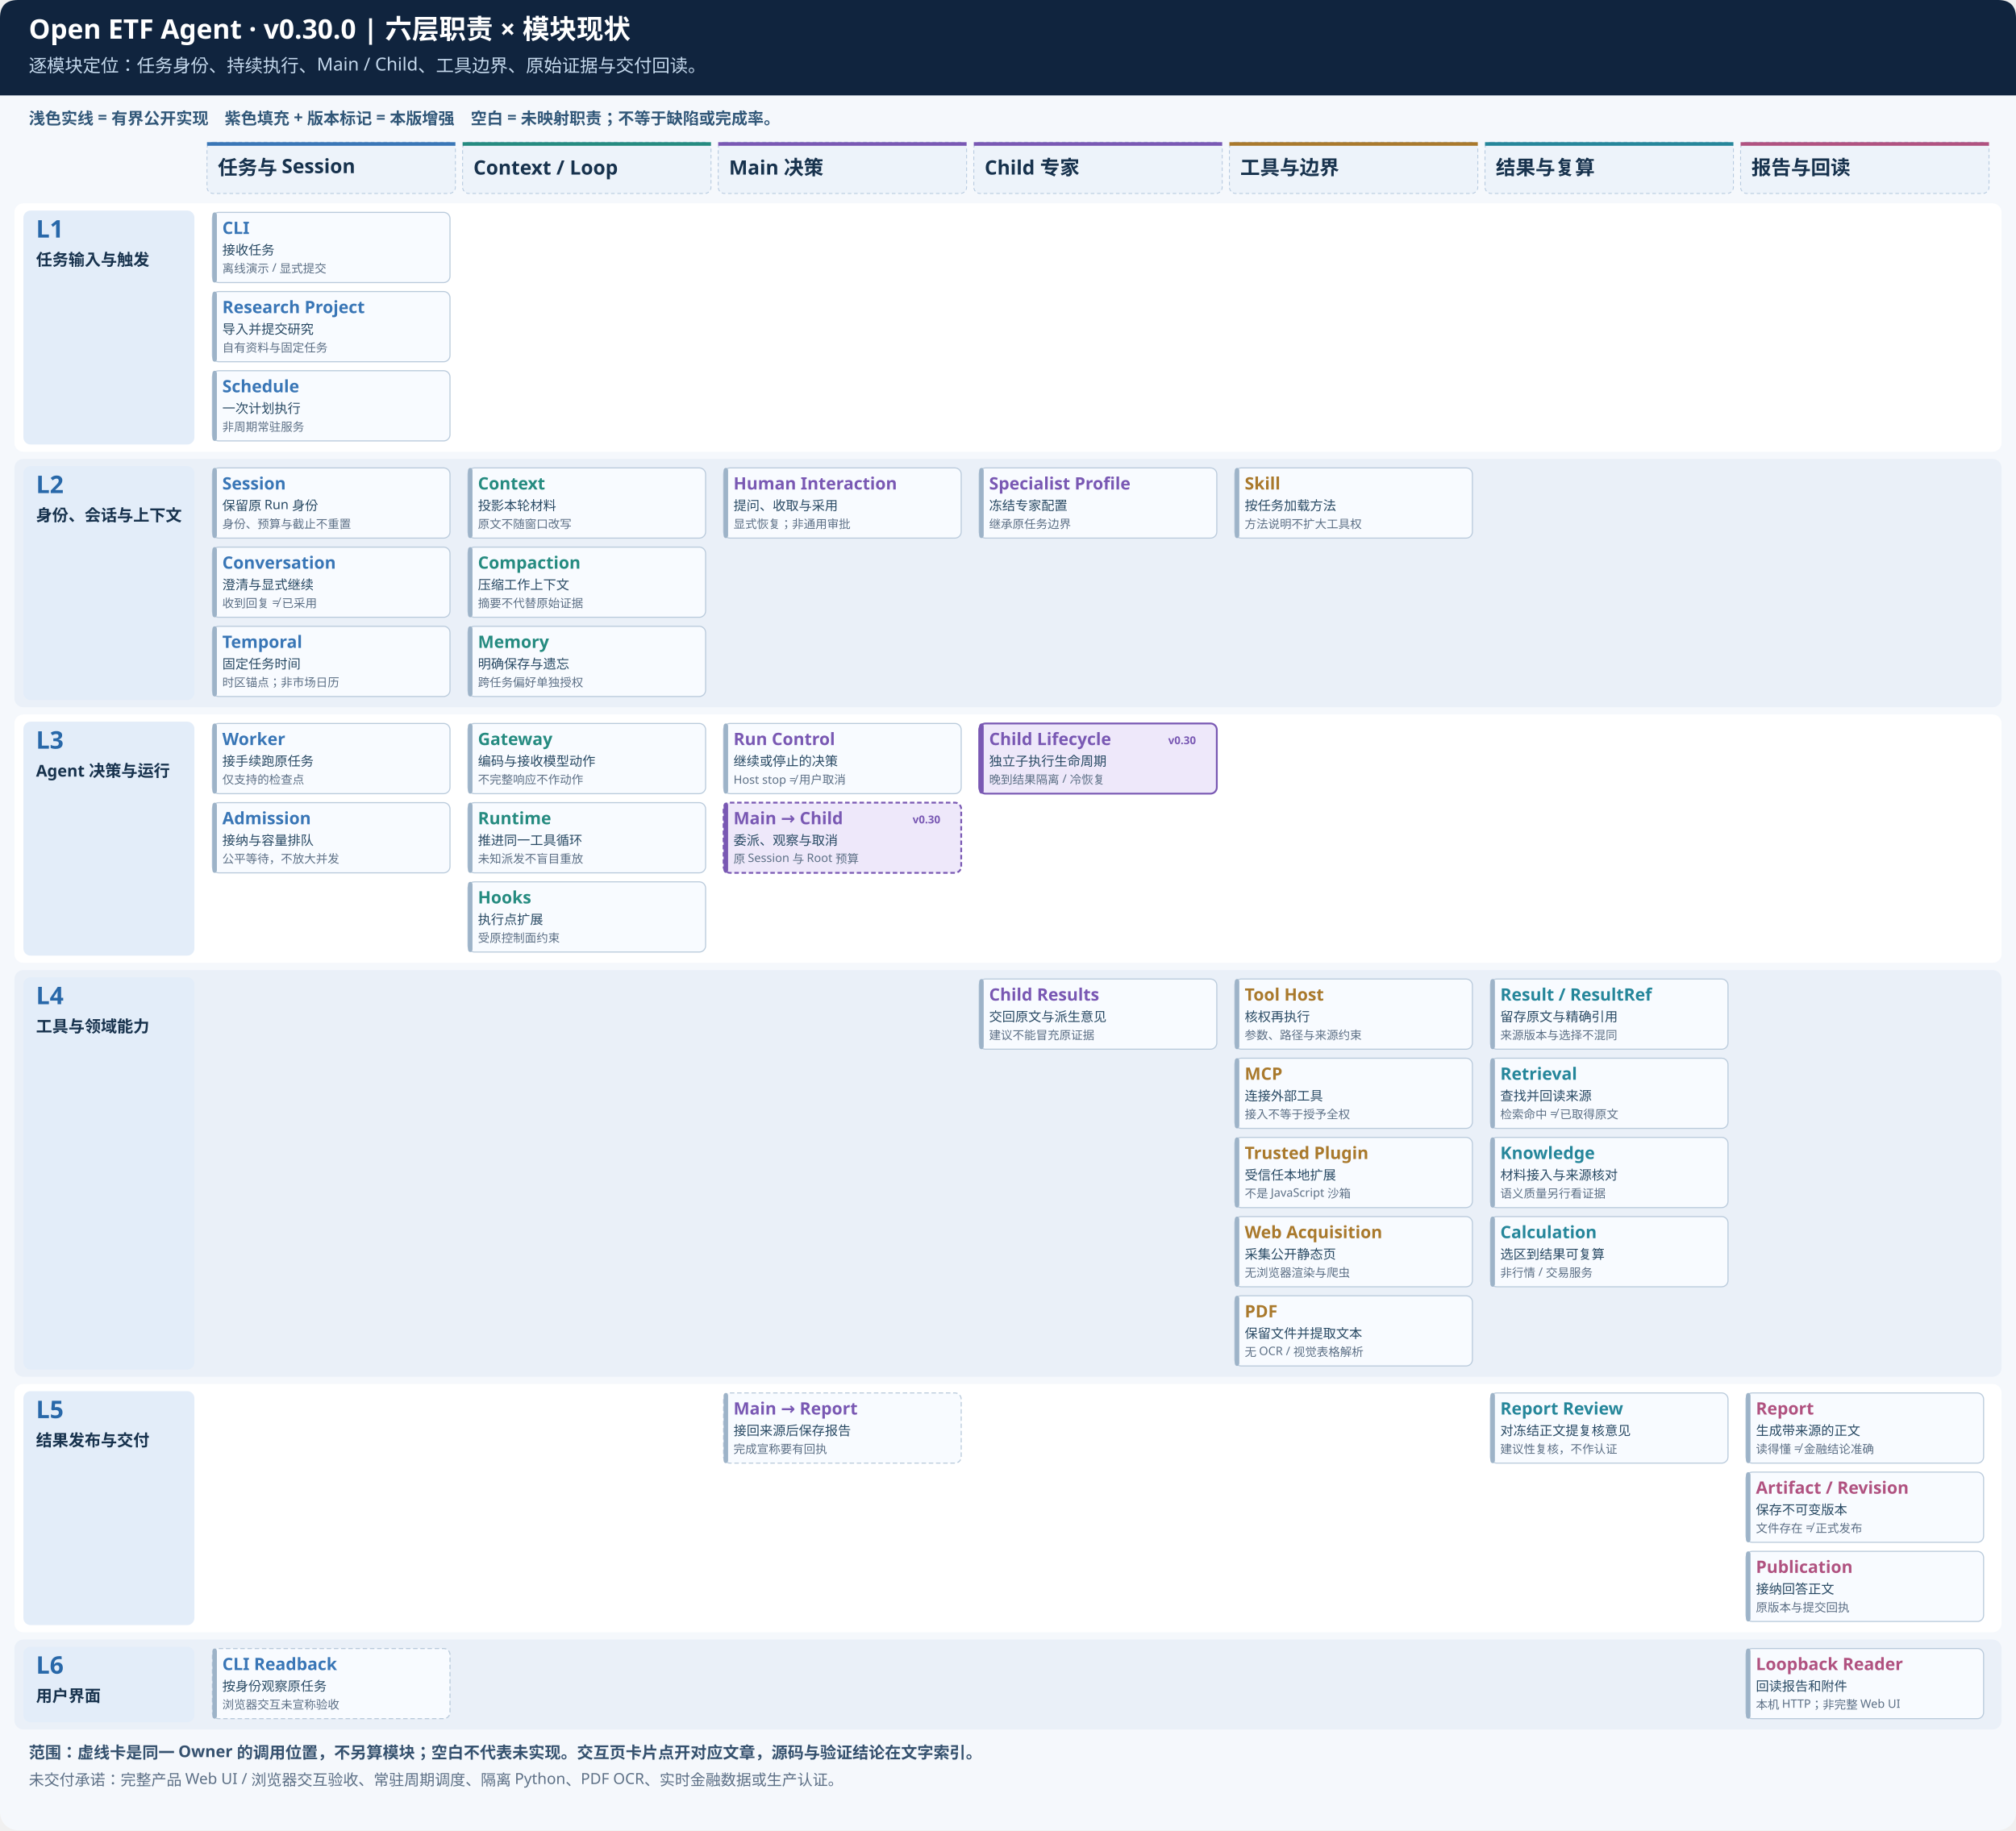
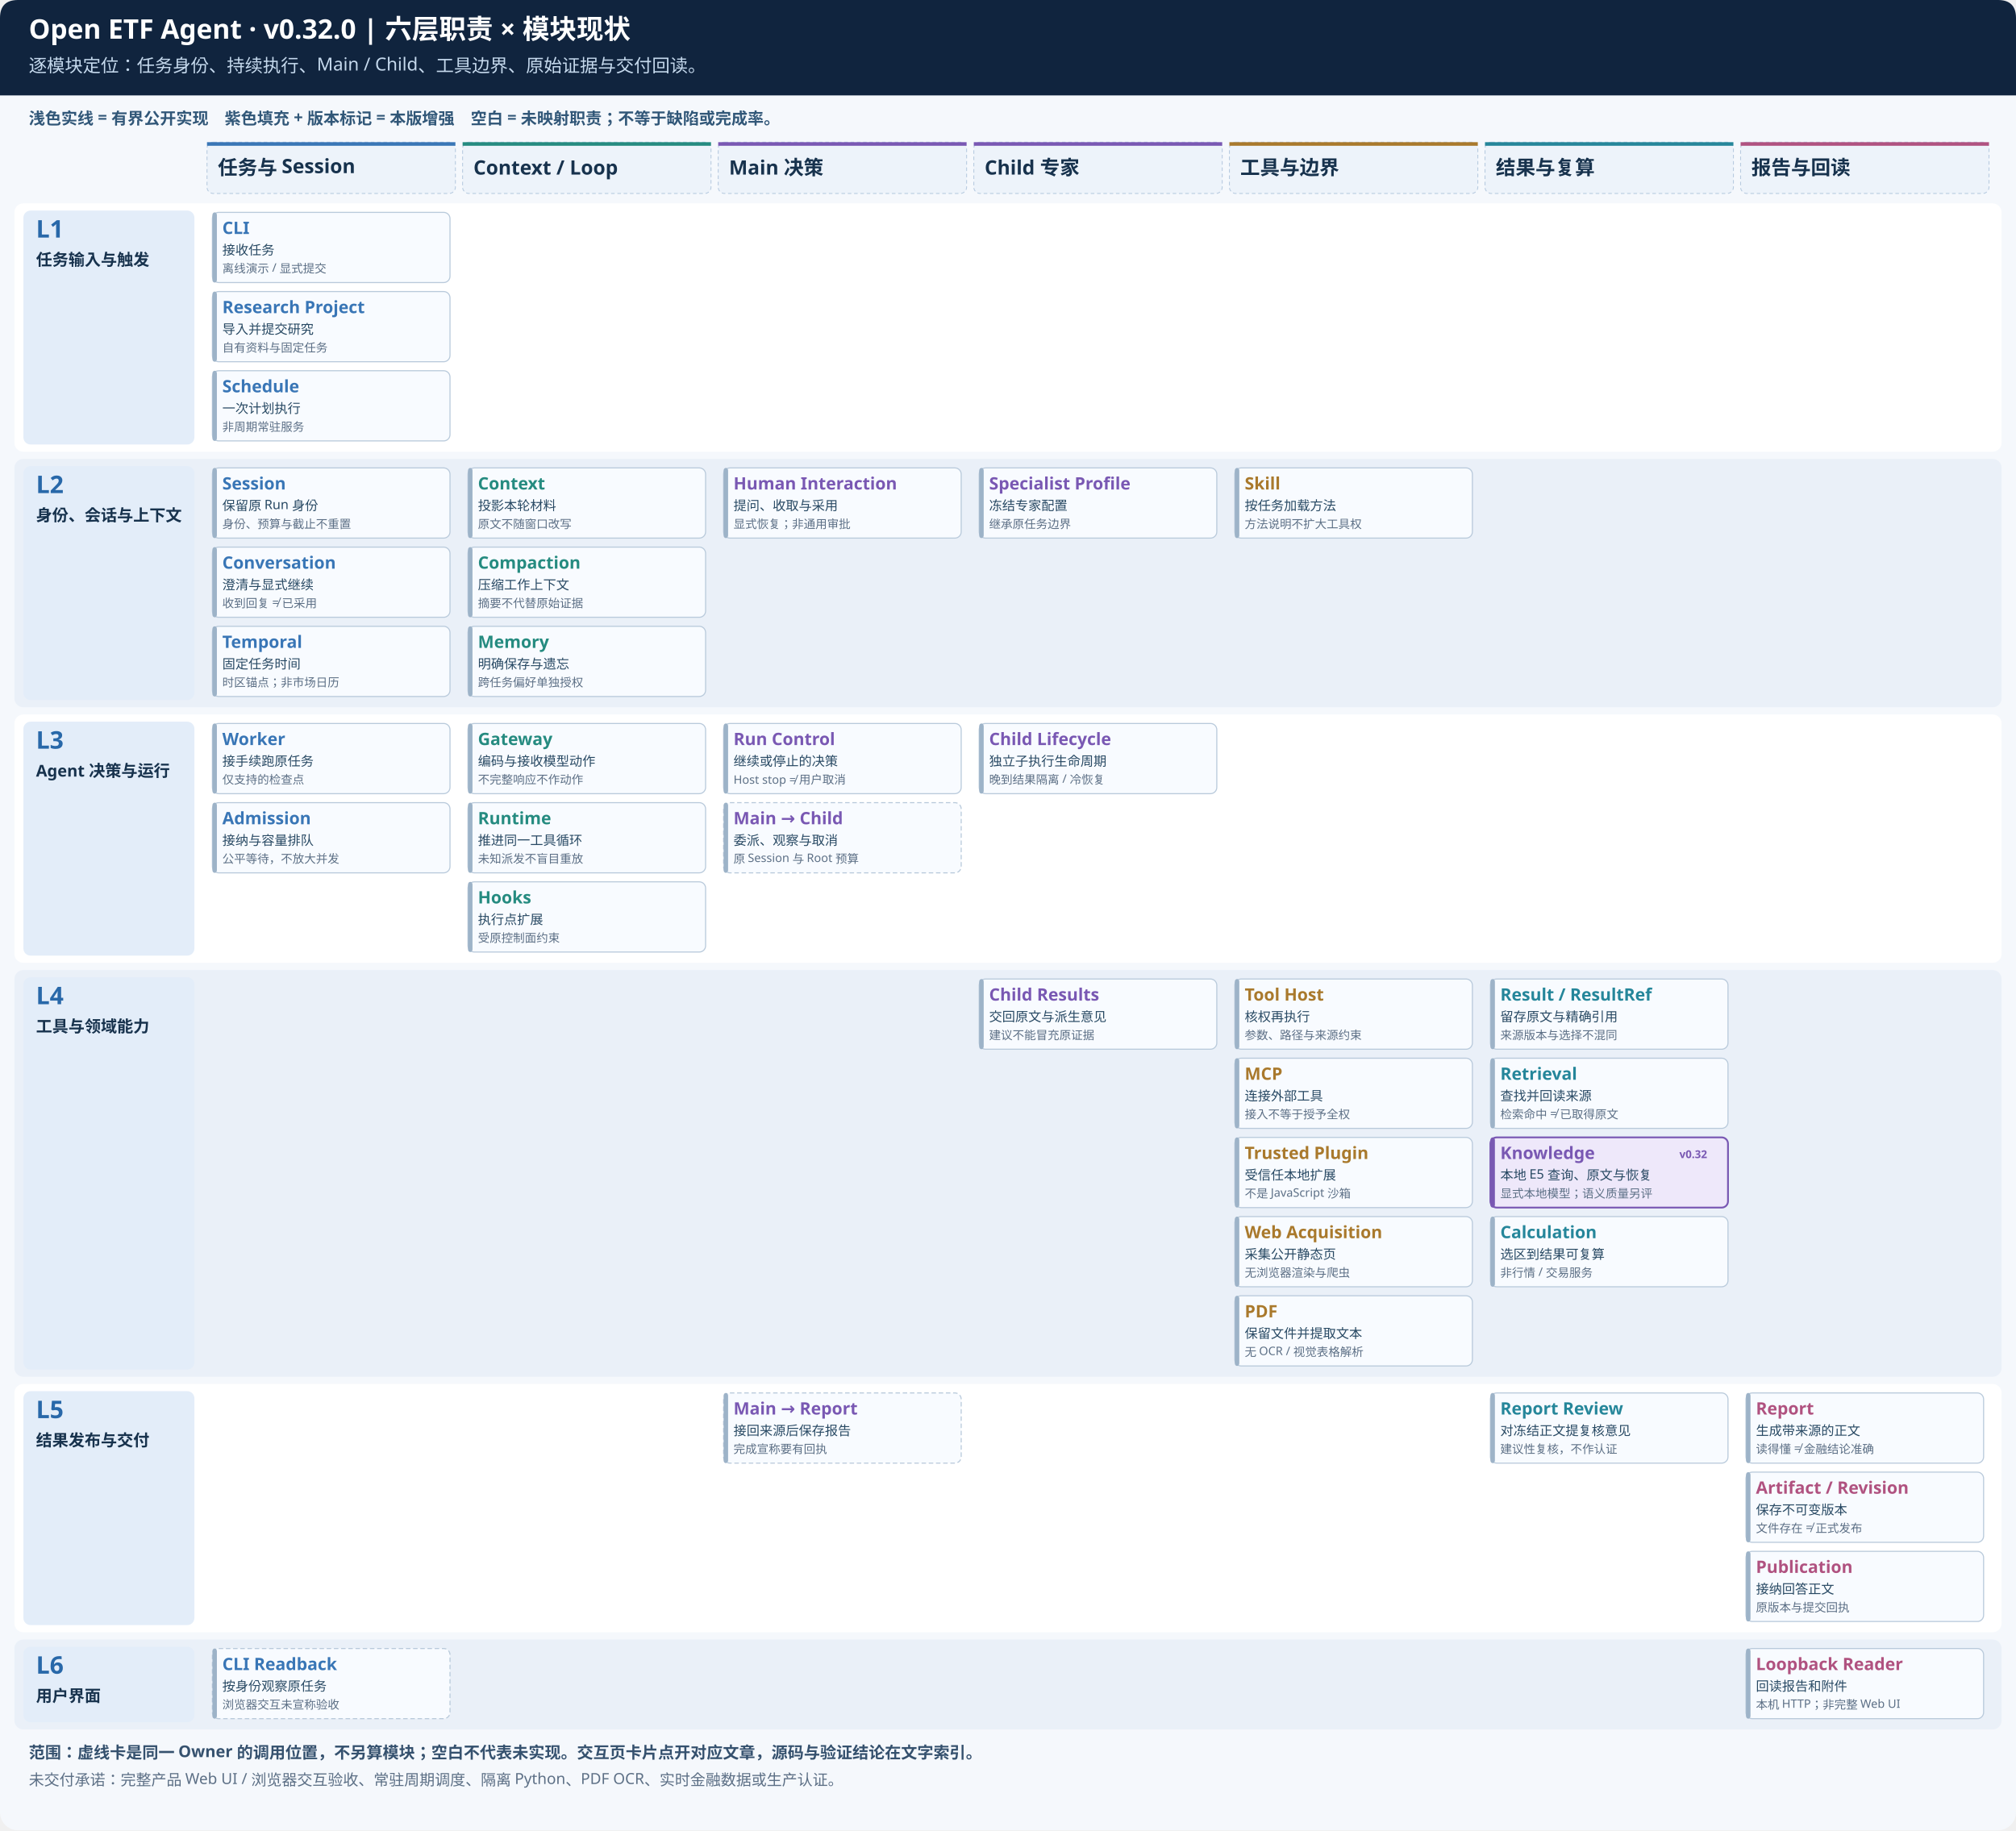
<svg xmlns="http://www.w3.org/2000/svg" width="2240" height="2034" viewBox="0 0 2240 2034" role="img" aria-labelledby="title desc">
  <rect width="2240" height="2034" rx="20" fill="#f5f8fc" />
  <path d="M20 0h2200q20 0 20 20v86H0V20Q0 0 20 0" fill="#10243e" />
  <g font-family="system-ui, sans-serif">
-     <text x="32" y="43" font-size="30" fill="#fff" font-weight="700">Open ETF Agent · v0.30.0 | 六层职责 × 模块现状</text>
+     <text x="32" y="43" font-size="30" fill="#fff" font-weight="700">Open ETF Agent · v0.32.0 | 六层职责 × 模块现状</text>
    <text x="32" y="80" font-size="20" fill="#c5d9ed" font-weight="400">逐模块定位：任务身份、持续执行、Main / Child、工具边界、原始证据与交付回读。</text>
    <text x="32" y="138" font-size="18" fill="#315778" font-weight="600">浅色实线 = 有界公开实现　紫色填充 + 版本标记 = 本版增强　空白 = 未映射职责；不等于缺陷或完成率。</text>
    <rect x="230" y="158" width="276" height="57" rx="7" fill="#edf3fa" stroke="#b8cbe0" stroke-dasharray="4 3" />
    <rect x="230" y="158" width="276" height="4" fill="#3976b6" />
    <text x="242" y="194" font-size="22" fill="#17324d" font-weight="700">任务与 Session</text>
    <rect x="514" y="158" width="276" height="57" rx="7" fill="#edf3fa" stroke="#b8cbe0" stroke-dasharray="4 3" />
    <rect x="514" y="158" width="276" height="4" fill="#258b80" />
    <text x="526" y="194" font-size="22" fill="#17324d" font-weight="700">Context / Loop</text>
    <rect x="798" y="158" width="276" height="57" rx="7" fill="#edf3fa" stroke="#b8cbe0" stroke-dasharray="4 3" />
    <rect x="798" y="158" width="276" height="4" fill="#7958b3" />
    <text x="810" y="194" font-size="22" fill="#17324d" font-weight="700">Main 决策</text>
    <rect x="1082" y="158" width="276" height="57" rx="7" fill="#edf3fa" stroke="#b8cbe0" stroke-dasharray="4 3" />
    <rect x="1082" y="158" width="276" height="4" fill="#7958b3" />
    <text x="1094" y="194" font-size="22" fill="#17324d" font-weight="700">Child 专家</text>
    <rect x="1366" y="158" width="276" height="57" rx="7" fill="#edf3fa" stroke="#b8cbe0" stroke-dasharray="4 3" />
    <rect x="1366" y="158" width="276" height="4" fill="#a9792c" />
    <text x="1378" y="194" font-size="22" fill="#17324d" font-weight="700">工具与边界</text>
    <rect x="1650" y="158" width="276" height="57" rx="7" fill="#edf3fa" stroke="#b8cbe0" stroke-dasharray="4 3" />
    <rect x="1650" y="158" width="276" height="4" fill="#25869a" />
    <text x="1662" y="194" font-size="22" fill="#17324d" font-weight="700">结果与复算</text>
    <rect x="1934" y="158" width="276" height="57" rx="7" fill="#edf3fa" stroke="#b8cbe0" stroke-dasharray="4 3" />
    <rect x="1934" y="158" width="276" height="4" fill="#b05280" />
    <text x="1946" y="194" font-size="22" fill="#17324d" font-weight="700">报告与回读</text>
    <rect x="16" y="226" width="2208" height="276" rx="10" fill="#ffffff" />
    <rect x="26" y="234" width="190" height="260" rx="8" fill="#e3edf9" />
    <text x="40" y="264" font-size="27" fill="#2868a9" font-weight="700">L1</text>
    <text x="40" y="295" font-size="18" fill="#17324d" font-weight="700">任务输入与触发</text>
    <a href="https://hpoenixf.com/eff-agent-article/articles/agent-in-15-minutes" target="_blank" rel="noopener noreferrer">
      <rect x="236" y="236" width="264" height="78" rx="7" fill="#f8fbff" stroke="#b9cadb" stroke-width="1.2" />
      <rect x="236" y="236" width="5" height="78" rx="3" fill="#9db3c8" />
      <text x="247" y="260" font-size="19" fill="#3976b6" font-weight="700">CLI</text>
      <text x="247" y="283" font-size="14.5" fill="#284963" font-weight="500">接收任务</text>
      <text x="247" y="303" font-size="13" fill="#5c6f85" font-weight="400">离线演示 / 显式提交</text>
    </a>
    <a href="https://hpoenixf.com/eff-agent-article/articles/open-etf-agent-research-project-workshop" target="_blank" rel="noopener noreferrer">
      <rect x="236" y="324" width="264" height="78" rx="7" fill="#f8fbff" stroke="#b9cadb" stroke-width="1.2" />
      <rect x="236" y="324" width="5" height="78" rx="3" fill="#9db3c8" />
      <text x="247" y="348" font-size="19" fill="#3976b6" font-weight="700">Research Project</text>
      <text x="247" y="371" font-size="14.5" fill="#284963" font-weight="500">导入并提交研究</text>
      <text x="247" y="391" font-size="13" fill="#5c6f85" font-weight="400">自有资料与固定任务</text>
    </a>
    <a href="https://hpoenixf.com/eff-agent-article/articles/agent-autonomous-scheduled-research" target="_blank" rel="noopener noreferrer">
      <rect x="236" y="412" width="264" height="78" rx="7" fill="#f8fbff" stroke="#b9cadb" stroke-width="1.2" />
      <rect x="236" y="412" width="5" height="78" rx="3" fill="#9db3c8" />
      <text x="247" y="436" font-size="19" fill="#3976b6" font-weight="700">Schedule</text>
      <text x="247" y="459" font-size="14.5" fill="#284963" font-weight="500">一次计划执行</text>
      <text x="247" y="479" font-size="13" fill="#5c6f85" font-weight="400">非周期常驻服务</text>
    </a>
    <rect x="16" y="510" width="2208" height="276" rx="10" fill="#eaf0f8" />
    <rect x="26" y="518" width="190" height="260" rx="8" fill="#e3edf9" />
    <text x="40" y="548" font-size="27" fill="#2868a9" font-weight="700">L2</text>
    <text x="40" y="579" font-size="18" fill="#17324d" font-weight="700">身份、会话与上下文</text>
    <a href="https://hpoenixf.com/eff-agent-article/articles/agent-task-session-run-worker-schedule" target="_blank" rel="noopener noreferrer">
      <rect x="236" y="520" width="264" height="78" rx="7" fill="#f8fbff" stroke="#b9cadb" stroke-width="1.2" />
      <rect x="236" y="520" width="5" height="78" rx="3" fill="#9db3c8" />
      <text x="247" y="544" font-size="19" fill="#3976b6" font-weight="700">Session</text>
      <text x="247" y="567" font-size="14.5" fill="#284963" font-weight="500">保留原 Run 身份</text>
      <text x="247" y="587" font-size="13" fill="#5c6f85" font-weight="400">身份、预算与截止不重置</text>
    </a>
    <a href="https://hpoenixf.com/eff-agent-article/articles/agent-conversation-admission-task-continuation" target="_blank" rel="noopener noreferrer">
      <rect x="236" y="608" width="264" height="78" rx="7" fill="#f8fbff" stroke="#b9cadb" stroke-width="1.2" />
      <rect x="236" y="608" width="5" height="78" rx="3" fill="#9db3c8" />
      <text x="247" y="632" font-size="19" fill="#3976b6" font-weight="700">Conversation</text>
      <text x="247" y="655" font-size="14.5" fill="#284963" font-weight="500">澄清与显式继续</text>
      <text x="247" y="675" font-size="13" fill="#5c6f85" font-weight="400">收到回复 ≠ 已采用</text>
    </a>
    <a href="https://hpoenixf.com/eff-agent-article/articles/agent-temporal-semantics-market-calendar" target="_blank" rel="noopener noreferrer">
      <rect x="236" y="696" width="264" height="78" rx="7" fill="#f8fbff" stroke="#b9cadb" stroke-width="1.2" />
      <rect x="236" y="696" width="5" height="78" rx="3" fill="#9db3c8" />
      <text x="247" y="720" font-size="19" fill="#3976b6" font-weight="700">Temporal</text>
      <text x="247" y="743" font-size="14.5" fill="#284963" font-weight="500">固定任务时间</text>
      <text x="247" y="763" font-size="13" fill="#5c6f85" font-weight="400">时区锚点；非市场日历</text>
    </a>
    <a href="https://hpoenixf.com/eff-agent-article/articles/agent-context-governance-actions" target="_blank" rel="noopener noreferrer">
      <rect x="520" y="520" width="264" height="78" rx="7" fill="#f8fbff" stroke="#b9cadb" stroke-width="1.2" />
      <rect x="520" y="520" width="5" height="78" rx="3" fill="#9db3c8" />
      <text x="531" y="544" font-size="19" fill="#258b80" font-weight="700">Context</text>
      <text x="531" y="567" font-size="14.5" fill="#284963" font-weight="500">投影本轮材料</text>
      <text x="531" y="587" font-size="13" fill="#5c6f85" font-weight="400">原文不随窗口改写</text>
    </a>
    <a href="https://hpoenixf.com/eff-agent-article/articles/agent-main-run-context-compaction" target="_blank" rel="noopener noreferrer">
      <rect x="520" y="608" width="264" height="78" rx="7" fill="#f8fbff" stroke="#b9cadb" stroke-width="1.2" />
      <rect x="520" y="608" width="5" height="78" rx="3" fill="#9db3c8" />
      <text x="531" y="632" font-size="19" fill="#258b80" font-weight="700">Compaction</text>
      <text x="531" y="655" font-size="14.5" fill="#284963" font-weight="500">压缩工作上下文</text>
      <text x="531" y="675" font-size="13" fill="#5c6f85" font-weight="400">摘要不代替原始证据</text>
    </a>
    <a href="https://hpoenixf.com/eff-agent-article/articles/026-agent-memory-forget-durable-effects" target="_blank" rel="noopener noreferrer">
      <rect x="520" y="696" width="264" height="78" rx="7" fill="#f8fbff" stroke="#b9cadb" stroke-width="1.2" />
      <rect x="520" y="696" width="5" height="78" rx="3" fill="#9db3c8" />
      <text x="531" y="720" font-size="19" fill="#258b80" font-weight="700">Memory</text>
      <text x="531" y="743" font-size="14.5" fill="#284963" font-weight="500">明确保存与遗忘</text>
      <text x="531" y="763" font-size="13" fill="#5c6f85" font-weight="400">跨任务偏好单独授权</text>
    </a>
    <a href="https://hpoenixf.com/eff-agent-article/articles/agent-durable-human-interaction-response-adoption" target="_blank" rel="noopener noreferrer">
      <rect x="804" y="520" width="264" height="78" rx="7" fill="#f8fbff" stroke="#b9cadb" stroke-width="1.2" />
      <rect x="804" y="520" width="5" height="78" rx="3" fill="#9db3c8" />
      <text x="815" y="544" font-size="19" fill="#7958b3" font-weight="700">Human Interaction</text>
      <text x="815" y="567" font-size="14.5" fill="#284963" font-weight="500">提问、收取与采用</text>
      <text x="815" y="587" font-size="13" fill="#5c6f85" font-weight="400">显式恢复；非通用审批</text>
    </a>
    <a href="https://hpoenixf.com/eff-agent-article/articles/agent-custom-expert-from-prompt-to-recovery" target="_blank" rel="noopener noreferrer">
      <rect x="1088" y="520" width="264" height="78" rx="7" fill="#f8fbff" stroke="#b9cadb" stroke-width="1.2" />
      <rect x="1088" y="520" width="5" height="78" rx="3" fill="#9db3c8" />
      <text x="1099" y="544" font-size="19" fill="#7958b3" font-weight="700">Specialist Profile</text>
      <text x="1099" y="567" font-size="14.5" fill="#284963" font-weight="500">冻结专家配置</text>
      <text x="1099" y="587" font-size="13" fill="#5c6f85" font-weight="400">继承原任务边界</text>
    </a>
    <a href="https://hpoenixf.com/eff-agent-article/articles/agent-skill-from-markdown-to-callable-research" target="_blank" rel="noopener noreferrer">
      <rect x="1372" y="520" width="264" height="78" rx="7" fill="#f8fbff" stroke="#b9cadb" stroke-width="1.2" />
      <rect x="1372" y="520" width="5" height="78" rx="3" fill="#9db3c8" />
      <text x="1383" y="544" font-size="19" fill="#a9792c" font-weight="700">Skill</text>
      <text x="1383" y="567" font-size="14.5" fill="#284963" font-weight="500">按任务加载方法</text>
      <text x="1383" y="587" font-size="13" fill="#5c6f85" font-weight="400">方法说明不扩大工具权</text>
    </a>
    <rect x="16" y="794" width="2208" height="276" rx="10" fill="#ffffff" />
    <rect x="26" y="802" width="190" height="260" rx="8" fill="#e3edf9" />
    <text x="40" y="832" font-size="27" fill="#2868a9" font-weight="700">L3</text>
    <text x="40" y="863" font-size="18" fill="#17324d" font-weight="700">Agent 决策与运行</text>
    <a href="https://hpoenixf.com/eff-agent-article/articles/open-etf-agent-v010-system-design" target="_blank" rel="noopener noreferrer">
      <rect x="236" y="804" width="264" height="78" rx="7" fill="#f8fbff" stroke="#b9cadb" stroke-width="1.2" />
      <rect x="236" y="804" width="5" height="78" rx="3" fill="#9db3c8" />
      <text x="247" y="828" font-size="19" fill="#3976b6" font-weight="700">Worker</text>
      <text x="247" y="851" font-size="14.5" fill="#284963" font-weight="500">接手续跑原任务</text>
      <text x="247" y="871" font-size="13" fill="#5c6f85" font-weight="400">仅支持的检查点</text>
    </a>
    <a href="https://hpoenixf.com/eff-agent-article/articles/agent-provider-admission-capacity-lease" target="_blank" rel="noopener noreferrer">
      <rect x="236" y="892" width="264" height="78" rx="7" fill="#f8fbff" stroke="#b9cadb" stroke-width="1.2" />
      <rect x="236" y="892" width="5" height="78" rx="3" fill="#9db3c8" />
      <text x="247" y="916" font-size="19" fill="#3976b6" font-weight="700">Admission</text>
      <text x="247" y="939" font-size="14.5" fill="#284963" font-weight="500">接纳与容量排队</text>
      <text x="247" y="959" font-size="13" fill="#5c6f85" font-weight="400">公平等待，不放大并发</text>
    </a>
    <a href="https://hpoenixf.com/eff-agent-article/articles/agent-provider-architecture-and-admission" target="_blank" rel="noopener noreferrer">
      <rect x="520" y="804" width="264" height="78" rx="7" fill="#f8fbff" stroke="#b9cadb" stroke-width="1.2" />
      <rect x="520" y="804" width="5" height="78" rx="3" fill="#9db3c8" />
      <text x="531" y="828" font-size="19" fill="#258b80" font-weight="700">Gateway</text>
      <text x="531" y="851" font-size="14.5" fill="#284963" font-weight="500">编码与接收模型动作</text>
      <text x="531" y="871" font-size="13" fill="#5c6f85" font-weight="400">不完整响应不作动作</text>
    </a>
    <a href="https://hpoenixf.com/eff-agent-article/articles/etf-agent-model-harness-research-loop" target="_blank" rel="noopener noreferrer">
      <rect x="520" y="892" width="264" height="78" rx="7" fill="#f8fbff" stroke="#b9cadb" stroke-width="1.2" />
      <rect x="520" y="892" width="5" height="78" rx="3" fill="#9db3c8" />
      <text x="531" y="916" font-size="19" fill="#258b80" font-weight="700">Runtime</text>
      <text x="531" y="939" font-size="14.5" fill="#284963" font-weight="500">推进同一工具循环</text>
      <text x="531" y="959" font-size="13" fill="#5c6f85" font-weight="400">未知派发不盲目重放</text>
    </a>
    <a href="https://hpoenixf.com/eff-agent-article/articles/agent-multi-ecosystem-hook-execution" target="_blank" rel="noopener noreferrer">
      <rect x="520" y="980" width="264" height="78" rx="7" fill="#f8fbff" stroke="#b9cadb" stroke-width="1.2" />
      <rect x="520" y="980" width="5" height="78" rx="3" fill="#9db3c8" />
      <text x="531" y="1004" font-size="19" fill="#258b80" font-weight="700">Hooks</text>
      <text x="531" y="1027" font-size="14.5" fill="#284963" font-weight="500">执行点扩展</text>
      <text x="531" y="1047" font-size="13" fill="#5c6f85" font-weight="400">受原控制面约束</text>
    </a>
    <a href="https://hpoenixf.com/eff-agent-article/articles/agent-veto-authority-and-run-termination" target="_blank" rel="noopener noreferrer">
      <rect x="804" y="804" width="264" height="78" rx="7" fill="#f8fbff" stroke="#b9cadb" stroke-width="1.2" />
      <rect x="804" y="804" width="5" height="78" rx="3" fill="#9db3c8" />
      <text x="815" y="828" font-size="19" fill="#7958b3" font-weight="700">Run Control</text>
      <text x="815" y="851" font-size="14.5" fill="#284963" font-weight="500">继续或停止的决策</text>
      <text x="815" y="871" font-size="13" fill="#5c6f85" font-weight="400">Host stop ≠ 用户取消</text>
    </a>
    <a href="https://hpoenixf.com/eff-agent-article/articles/agent-subagent-context-specialization" target="_blank" rel="noopener noreferrer">
-       <rect x="804" y="892" width="264" height="78" rx="7" fill="#eee8fa" stroke="#7958b3" stroke-width="2" stroke-dasharray="5 3" />
-       <rect x="804" y="892" width="5" height="78" rx="3" fill="#7958b3" />
+       <rect x="804" y="892" width="264" height="78" rx="7" fill="#f8fbff" stroke="#b9cadb" stroke-width="1.2" stroke-dasharray="5 3" />
+       <rect x="804" y="892" width="5" height="78" rx="3" fill="#9db3c8" />
      <text x="815" y="916" font-size="19" fill="#7958b3" font-weight="700">Main → Child</text>
      <text x="815" y="939" font-size="14.5" fill="#284963" font-weight="500">委派、观察与取消</text>
      <text x="815" y="959" font-size="13" fill="#5c6f85" font-weight="400">原 Session 与 Root 预算</text>
-       <text x="1014" y="915" font-size="12" fill="#7958b3" font-weight="700">v0.30</text>
    </a>
    <a href="https://hpoenixf.com/eff-agent-article/articles/agent-subagent-context-specialization" target="_blank" rel="noopener noreferrer">
-       <rect x="1088" y="804" width="264" height="78" rx="7" fill="#eee8fa" stroke="#7958b3" stroke-width="2" />
-       <rect x="1088" y="804" width="5" height="78" rx="3" fill="#7958b3" />
+       <rect x="1088" y="804" width="264" height="78" rx="7" fill="#f8fbff" stroke="#b9cadb" stroke-width="1.2" />
+       <rect x="1088" y="804" width="5" height="78" rx="3" fill="#9db3c8" />
      <text x="1099" y="828" font-size="19" fill="#7958b3" font-weight="700">Child Lifecycle</text>
      <text x="1099" y="851" font-size="14.5" fill="#284963" font-weight="500">独立子执行生命周期</text>
      <text x="1099" y="871" font-size="13" fill="#5c6f85" font-weight="400">晚到结果隔离 / 冷恢复</text>
-       <text x="1298" y="827" font-size="12" fill="#7958b3" font-weight="700">v0.30</text>
    </a>
    <rect x="16" y="1078" width="2208" height="452" rx="10" fill="#eaf0f8" />
    <rect x="26" y="1086" width="190" height="436" rx="8" fill="#e3edf9" />
    <text x="40" y="1116" font-size="27" fill="#2868a9" font-weight="700">L4</text>
    <text x="40" y="1147" font-size="18" fill="#17324d" font-weight="700">工具与领域能力</text>
    <a href="https://hpoenixf.com/eff-agent-article/articles/agent-subagent-contribution-evidence" target="_blank" rel="noopener noreferrer">
      <rect x="1088" y="1088" width="264" height="78" rx="7" fill="#f8fbff" stroke="#b9cadb" stroke-width="1.2" />
      <rect x="1088" y="1088" width="5" height="78" rx="3" fill="#9db3c8" />
      <text x="1099" y="1112" font-size="19" fill="#7958b3" font-weight="700">Child Results</text>
      <text x="1099" y="1135" font-size="14.5" fill="#284963" font-weight="500">交回原文与派生意见</text>
      <text x="1099" y="1155" font-size="13" fill="#5c6f85" font-weight="400">建议不能冒充原证据</text>
    </a>
    <a href="https://hpoenixf.com/eff-agent-article/articles/agent-tool-lifecycle-and-model-input" target="_blank" rel="noopener noreferrer">
      <rect x="1372" y="1088" width="264" height="78" rx="7" fill="#f8fbff" stroke="#b9cadb" stroke-width="1.2" />
      <rect x="1372" y="1088" width="5" height="78" rx="3" fill="#9db3c8" />
      <text x="1383" y="1112" font-size="19" fill="#a9792c" font-weight="700">Tool Host</text>
      <text x="1383" y="1135" font-size="14.5" fill="#284963" font-weight="500">核权再执行</text>
      <text x="1383" y="1155" font-size="13" fill="#5c6f85" font-weight="400">参数、路径与来源约束</text>
    </a>
    <a href="https://hpoenixf.com/eff-agent-article/articles/mcp-host-from-discovery-to-consumption" target="_blank" rel="noopener noreferrer">
      <rect x="1372" y="1176" width="264" height="78" rx="7" fill="#f8fbff" stroke="#b9cadb" stroke-width="1.2" />
      <rect x="1372" y="1176" width="5" height="78" rx="3" fill="#9db3c8" />
      <text x="1383" y="1200" font-size="19" fill="#a9792c" font-weight="700">MCP</text>
      <text x="1383" y="1223" font-size="14.5" fill="#284963" font-weight="500">连接外部工具</text>
      <text x="1383" y="1243" font-size="13" fill="#5c6f85" font-weight="400">接入不等于授予全权</text>
    </a>
    <a href="https://hpoenixf.com/eff-agent-article/articles/020-agent-extension-host-smartphone" target="_blank" rel="noopener noreferrer">
      <rect x="1372" y="1264" width="264" height="78" rx="7" fill="#f8fbff" stroke="#b9cadb" stroke-width="1.2" />
      <rect x="1372" y="1264" width="5" height="78" rx="3" fill="#9db3c8" />
      <text x="1383" y="1288" font-size="19" fill="#a9792c" font-weight="700">Trusted Plugin</text>
      <text x="1383" y="1311" font-size="14.5" fill="#284963" font-weight="500">受信任本地扩展</text>
      <text x="1383" y="1331" font-size="13" fill="#5c6f85" font-weight="400">不是 JavaScript 沙箱</text>
    </a>
    <a href="https://hpoenixf.com/eff-agent-article/articles/021-agent-web-research-from-search-to-deep-reading" target="_blank" rel="noopener noreferrer">
      <rect x="1372" y="1352" width="264" height="78" rx="7" fill="#f8fbff" stroke="#b9cadb" stroke-width="1.2" />
      <rect x="1372" y="1352" width="5" height="78" rx="3" fill="#9db3c8" />
      <text x="1383" y="1376" font-size="19" fill="#a9792c" font-weight="700">Web Acquisition</text>
      <text x="1383" y="1399" font-size="14.5" fill="#284963" font-weight="500">采集公开静态页</text>
      <text x="1383" y="1419" font-size="13" fill="#5c6f85" font-weight="400">无浏览器渲染与爬虫</text>
    </a>
    <a href="https://hpoenixf.com/eff-agent-article/articles/024-agent-pdf-from-text-to-evidence" target="_blank" rel="noopener noreferrer">
      <rect x="1372" y="1440" width="264" height="78" rx="7" fill="#f8fbff" stroke="#b9cadb" stroke-width="1.2" />
      <rect x="1372" y="1440" width="5" height="78" rx="3" fill="#9db3c8" />
      <text x="1383" y="1464" font-size="19" fill="#a9792c" font-weight="700">PDF</text>
      <text x="1383" y="1487" font-size="14.5" fill="#284963" font-weight="500">保留文件并提取文本</text>
      <text x="1383" y="1507" font-size="13" fill="#5c6f85" font-weight="400">无 OCR / 视觉表格解析</text>
    </a>
    <a href="https://hpoenixf.com/eff-agent-article/articles/tool-results-outside-model-context" target="_blank" rel="noopener noreferrer">
      <rect x="1656" y="1088" width="264" height="78" rx="7" fill="#f8fbff" stroke="#b9cadb" stroke-width="1.2" />
      <rect x="1656" y="1088" width="5" height="78" rx="3" fill="#9db3c8" />
      <text x="1667" y="1112" font-size="19" fill="#25869a" font-weight="700">Result / ResultRef</text>
      <text x="1667" y="1135" font-size="14.5" fill="#284963" font-weight="500">留存原文与精确引用</text>
      <text x="1667" y="1155" font-size="13" fill="#5c6f85" font-weight="400">来源版本与选择不混同</text>
    </a>
    <a href="https://hpoenixf.com/eff-agent-article/articles/agent-knowledge-retrieval-end-to-end" target="_blank" rel="noopener noreferrer">
      <rect x="1656" y="1176" width="264" height="78" rx="7" fill="#f8fbff" stroke="#b9cadb" stroke-width="1.2" />
      <rect x="1656" y="1176" width="5" height="78" rx="3" fill="#9db3c8" />
      <text x="1667" y="1200" font-size="19" fill="#25869a" font-weight="700">Retrieval</text>
      <text x="1667" y="1223" font-size="14.5" fill="#284963" font-weight="500">查找并回读来源</text>
      <text x="1667" y="1243" font-size="13" fill="#5c6f85" font-weight="400">检索命中 ≠ 已取得原文</text>
    </a>
    <a href="https://hpoenixf.com/eff-agent-article/articles/agent-knowledge-retrieval-end-to-end" target="_blank" rel="noopener noreferrer">
-       <rect x="1656" y="1264" width="264" height="78" rx="7" fill="#f8fbff" stroke="#b9cadb" stroke-width="1.2" />
-       <rect x="1656" y="1264" width="5" height="78" rx="3" fill="#9db3c8" />
-       <text x="1667" y="1288" font-size="19" fill="#25869a" font-weight="700">Knowledge</text>
-       <text x="1667" y="1311" font-size="14.5" fill="#284963" font-weight="500">材料接入与来源核对</text>
-       <text x="1667" y="1331" font-size="13" fill="#5c6f85" font-weight="400">语义质量另行看证据</text>
+       <rect x="1656" y="1264" width="264" height="78" rx="7" fill="#eee8fa" stroke="#7958b3" stroke-width="2" />
+       <rect x="1656" y="1264" width="5" height="78" rx="3" fill="#7958b3" />
+       <text x="1667" y="1288" font-size="19" fill="#7958b3" font-weight="700">Knowledge</text>
+       <text x="1667" y="1311" font-size="14.5" fill="#284963" font-weight="500">本地 E5 查询、原文与恢复</text>
+       <text x="1667" y="1331" font-size="13" fill="#5c6f85" font-weight="400">显式本地模型；语义质量另评</text>
+       <text x="1866" y="1287" font-size="12" fill="#7958b3" font-weight="700">v0.32</text>
    </a>
    <a href="https://hpoenixf.com/eff-agent-article/articles/open-etf-agent-v010-system-design" target="_blank" rel="noopener noreferrer">
      <rect x="1656" y="1352" width="264" height="78" rx="7" fill="#f8fbff" stroke="#b9cadb" stroke-width="1.2" />
      <rect x="1656" y="1352" width="5" height="78" rx="3" fill="#9db3c8" />
      <text x="1667" y="1376" font-size="19" fill="#25869a" font-weight="700">Calculation</text>
      <text x="1667" y="1399" font-size="14.5" fill="#284963" font-weight="500">选区到结果可复算</text>
      <text x="1667" y="1419" font-size="13" fill="#5c6f85" font-weight="400">非行情 / 交易服务</text>
    </a>
    <rect x="16" y="1538" width="2208" height="276" rx="10" fill="#ffffff" />
    <rect x="26" y="1546" width="190" height="260" rx="8" fill="#e3edf9" />
    <text x="40" y="1576" font-size="27" fill="#2868a9" font-weight="700">L5</text>
    <text x="40" y="1607" font-size="18" fill="#17324d" font-weight="700">结果发布与交付</text>
    <a href="https://hpoenixf.com/eff-agent-article/articles/open-etf-agent-v01-first-readable-report" target="_blank" rel="noopener noreferrer">
      <rect x="804" y="1548" width="264" height="78" rx="7" fill="#f8fbff" stroke="#b9cadb" stroke-width="1.2" stroke-dasharray="5 3" />
      <rect x="804" y="1548" width="5" height="78" rx="3" fill="#9db3c8" />
      <text x="815" y="1572" font-size="19" fill="#7958b3" font-weight="700">Main → Report</text>
      <text x="815" y="1595" font-size="14.5" fill="#284963" font-weight="500">接回来源后保存报告</text>
      <text x="815" y="1615" font-size="13" fill="#5c6f85" font-weight="400">完成宣称要有回执</text>
    </a>
    <a href="https://hpoenixf.com/eff-agent-article/articles/open-etf-agent-report-review-workshop" target="_blank" rel="noopener noreferrer">
      <rect x="1656" y="1548" width="264" height="78" rx="7" fill="#f8fbff" stroke="#b9cadb" stroke-width="1.2" />
      <rect x="1656" y="1548" width="5" height="78" rx="3" fill="#9db3c8" />
      <text x="1667" y="1572" font-size="19" fill="#25869a" font-weight="700">Report Review</text>
      <text x="1667" y="1595" font-size="14.5" fill="#284963" font-weight="500">对冻结正文提复核意见</text>
      <text x="1667" y="1615" font-size="13" fill="#5c6f85" font-weight="400">建议性复核，不作认证</text>
    </a>
    <a href="https://hpoenixf.com/eff-agent-article/articles/open-etf-agent-v01-first-readable-report" target="_blank" rel="noopener noreferrer">
      <rect x="1940" y="1548" width="264" height="78" rx="7" fill="#f8fbff" stroke="#b9cadb" stroke-width="1.2" />
      <rect x="1940" y="1548" width="5" height="78" rx="3" fill="#9db3c8" />
      <text x="1951" y="1572" font-size="19" fill="#b05280" font-weight="700">Report</text>
      <text x="1951" y="1595" font-size="14.5" fill="#284963" font-weight="500">生成带来源的正文</text>
      <text x="1951" y="1615" font-size="13" fill="#5c6f85" font-weight="400">读得懂 ≠ 金融结论准确</text>
    </a>
    <a href="https://hpoenixf.com/eff-agent-article/articles/agent-artifact-version-access-sharing" target="_blank" rel="noopener noreferrer">
      <rect x="1940" y="1636" width="264" height="78" rx="7" fill="#f8fbff" stroke="#b9cadb" stroke-width="1.2" />
      <rect x="1940" y="1636" width="5" height="78" rx="3" fill="#9db3c8" />
      <text x="1951" y="1660" font-size="19" fill="#b05280" font-weight="700">Artifact / Revision</text>
      <text x="1951" y="1683" font-size="14.5" fill="#284963" font-weight="500">保存不可变版本</text>
      <text x="1951" y="1703" font-size="13" fill="#5c6f85" font-weight="400">文件存在 ≠ 正式发布</text>
    </a>
    <a href="https://hpoenixf.com/eff-agent-article/articles/019-agent-answer-publication" target="_blank" rel="noopener noreferrer">
      <rect x="1940" y="1724" width="264" height="78" rx="7" fill="#f8fbff" stroke="#b9cadb" stroke-width="1.2" />
      <rect x="1940" y="1724" width="5" height="78" rx="3" fill="#9db3c8" />
      <text x="1951" y="1748" font-size="19" fill="#b05280" font-weight="700">Publication</text>
      <text x="1951" y="1771" font-size="14.5" fill="#284963" font-weight="500">接纳回答正文</text>
      <text x="1951" y="1791" font-size="13" fill="#5c6f85" font-weight="400">原版本与提交回执</text>
    </a>
    <rect x="16" y="1822" width="2208" height="100" rx="10" fill="#eaf0f8" />
    <rect x="26" y="1830" width="190" height="84" rx="8" fill="#e3edf9" />
    <text x="40" y="1860" font-size="27" fill="#2868a9" font-weight="700">L6</text>
    <text x="40" y="1891" font-size="18" fill="#17324d" font-weight="700">用户界面</text>
    <a href="https://hpoenixf.com/eff-agent-article/articles/open-etf-agent-v01-first-readable-report" target="_blank" rel="noopener noreferrer">
      <rect x="236" y="1832" width="264" height="78" rx="7" fill="#f8fbff" stroke="#b9cadb" stroke-width="1.2" stroke-dasharray="5 3" />
      <rect x="236" y="1832" width="5" height="78" rx="3" fill="#9db3c8" />
      <text x="247" y="1856" font-size="19" fill="#3976b6" font-weight="700">CLI Readback</text>
      <text x="247" y="1879" font-size="14.5" fill="#284963" font-weight="500">按身份观察原任务</text>
      <text x="247" y="1899" font-size="13" fill="#5c6f85" font-weight="400">浏览器交互未宣称验收</text>
    </a>
    <a href="https://hpoenixf.com/eff-agent-article/articles/open-etf-agent-v010-system-design" target="_blank" rel="noopener noreferrer">
      <rect x="1940" y="1832" width="264" height="78" rx="7" fill="#f8fbff" stroke="#b9cadb" stroke-width="1.2" />
      <rect x="1940" y="1832" width="5" height="78" rx="3" fill="#9db3c8" />
      <text x="1951" y="1856" font-size="19" fill="#b05280" font-weight="700">Loopback Reader</text>
      <text x="1951" y="1879" font-size="14.5" fill="#284963" font-weight="500">回读报告和附件</text>
      <text x="1951" y="1899" font-size="13" fill="#5c6f85" font-weight="400">本机 HTTP；非完整 Web UI</text>
    </a>
    <text x="32" y="1954" font-size="18" fill="#35516e" font-weight="600">范围：虚线卡是同一 Owner 的调用位置，不另算模块；空白不代表未实现。交互页卡片点开对应文章，源码与验证结论在文字索引。</text>
    <text x="32" y="1984" font-size="17" fill="#5c6f85" font-weight="400">未交付承诺：完整产品 Web UI / 浏览器交互验收、常驻周期调度、隔离 Python、PDF OCR、实时金融数据或生产认证。</text>
  </g>
</svg>
